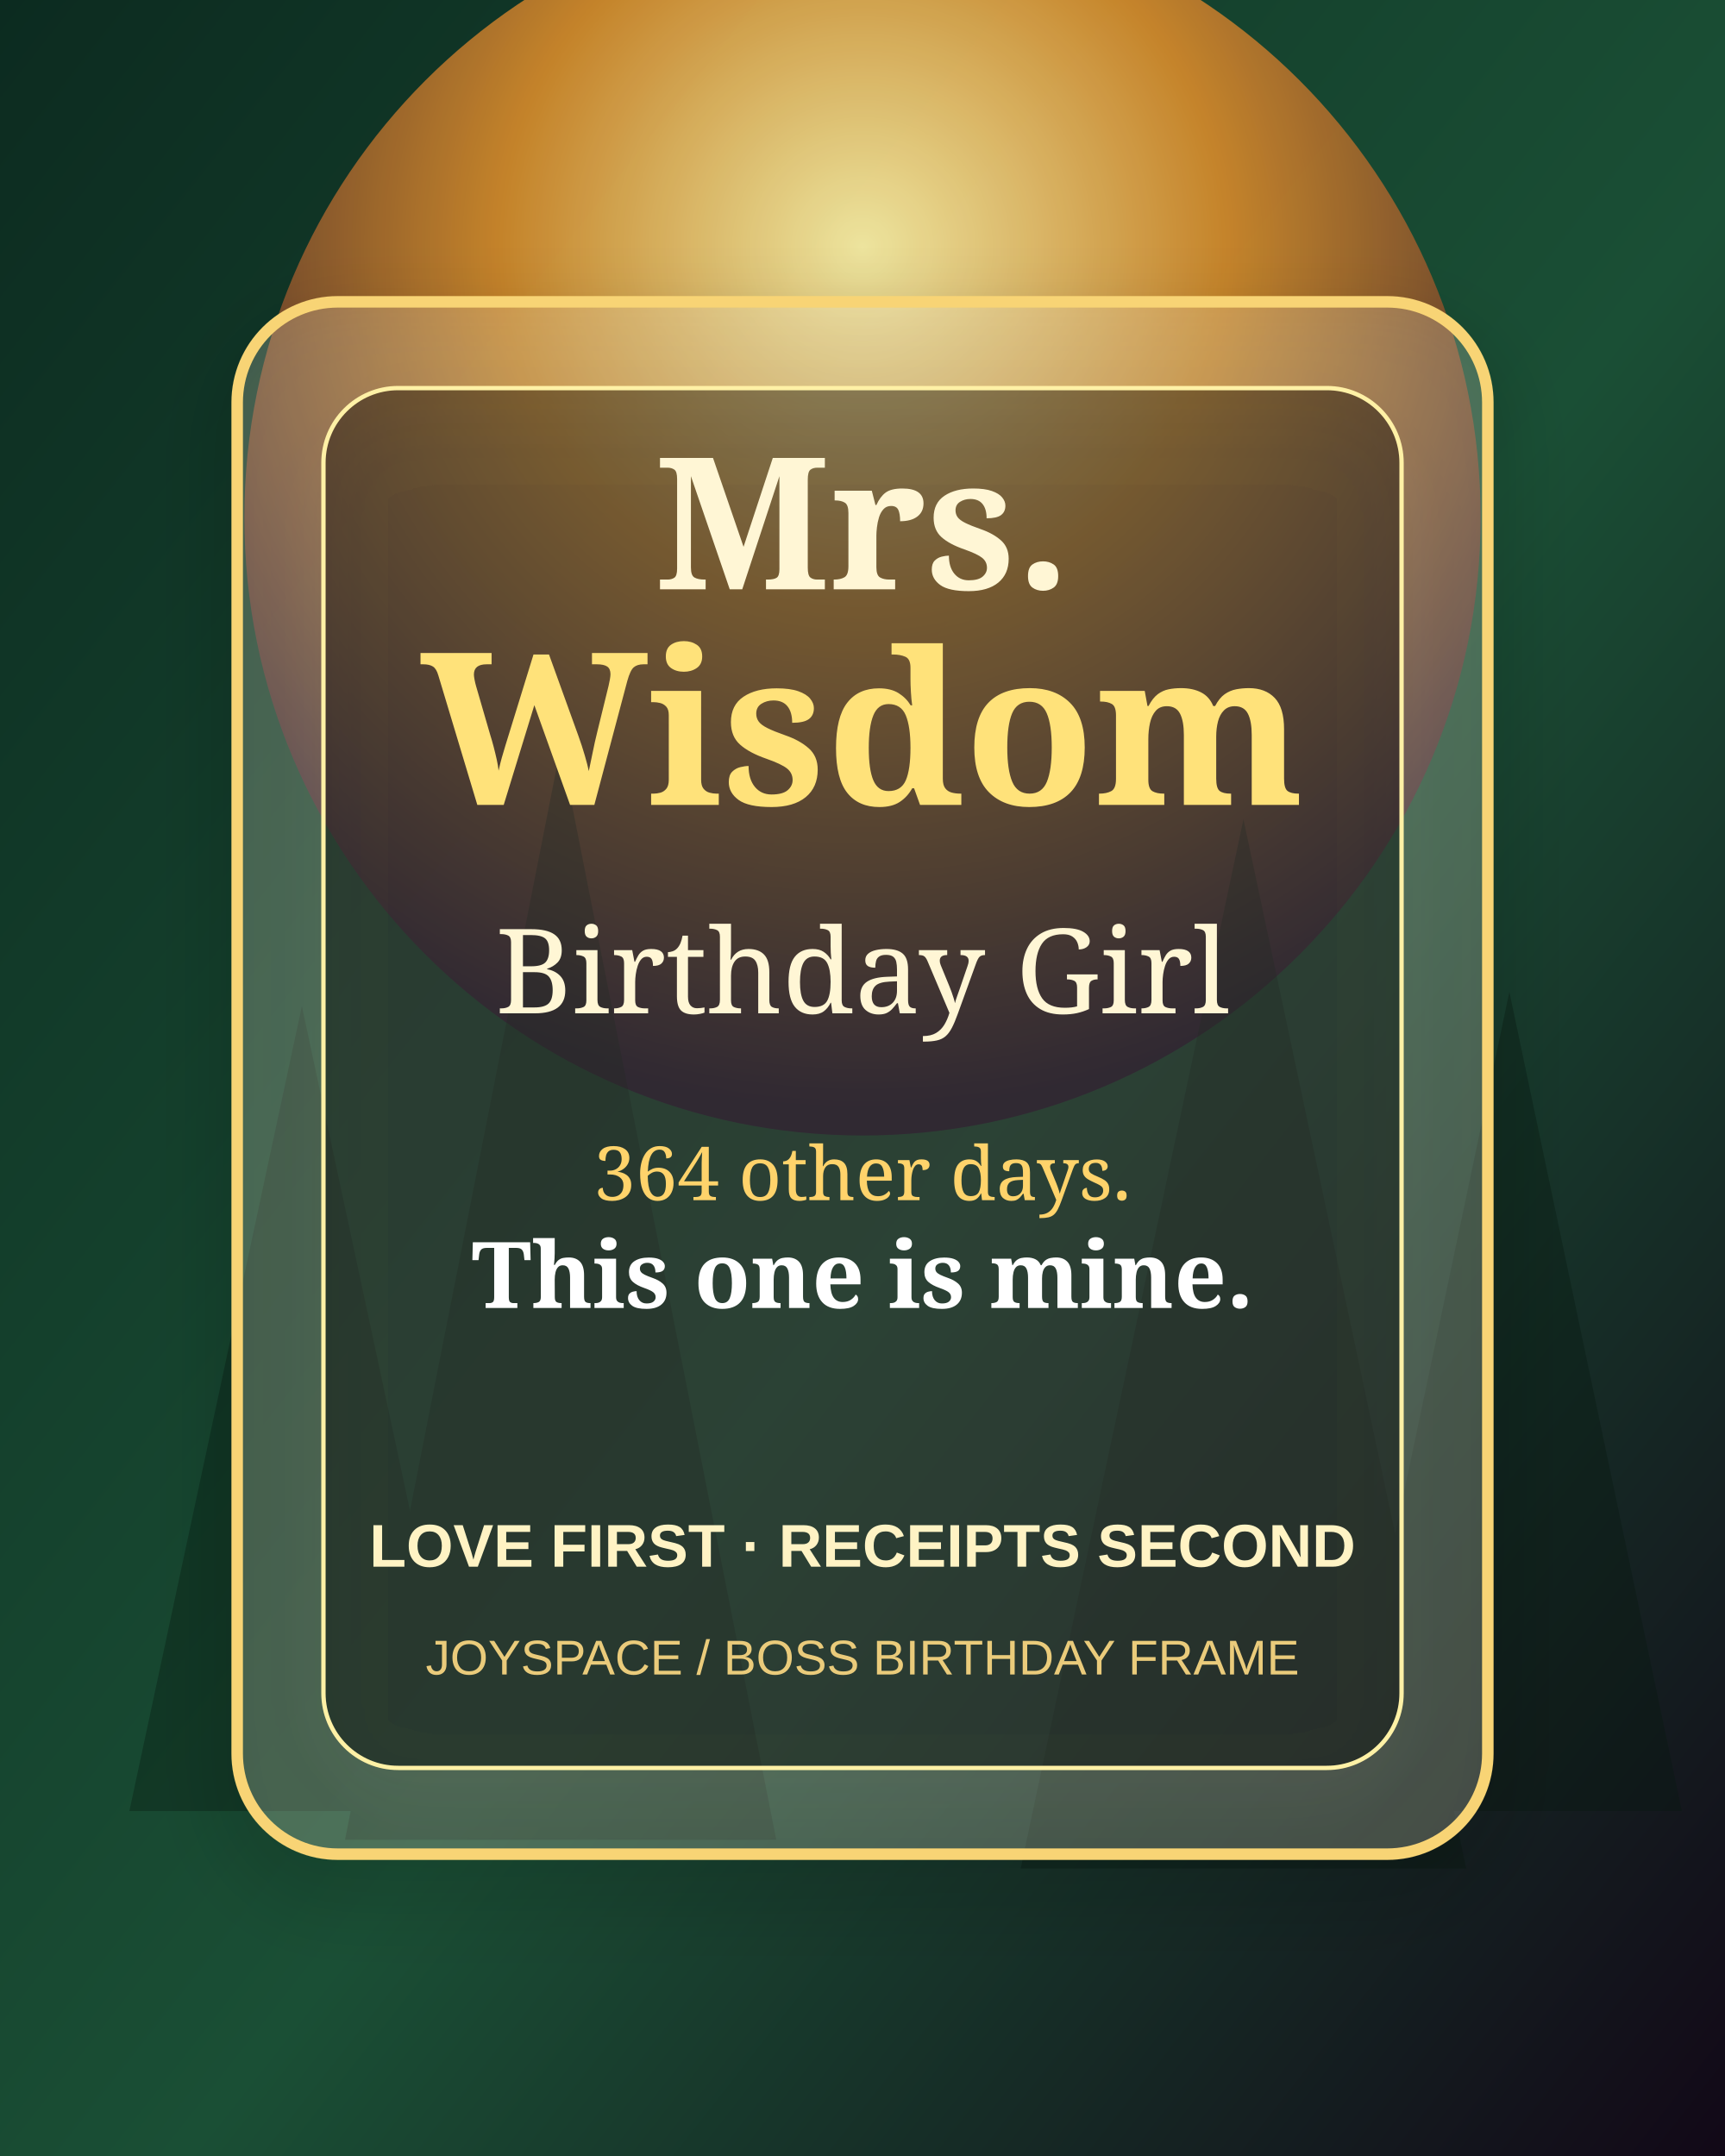
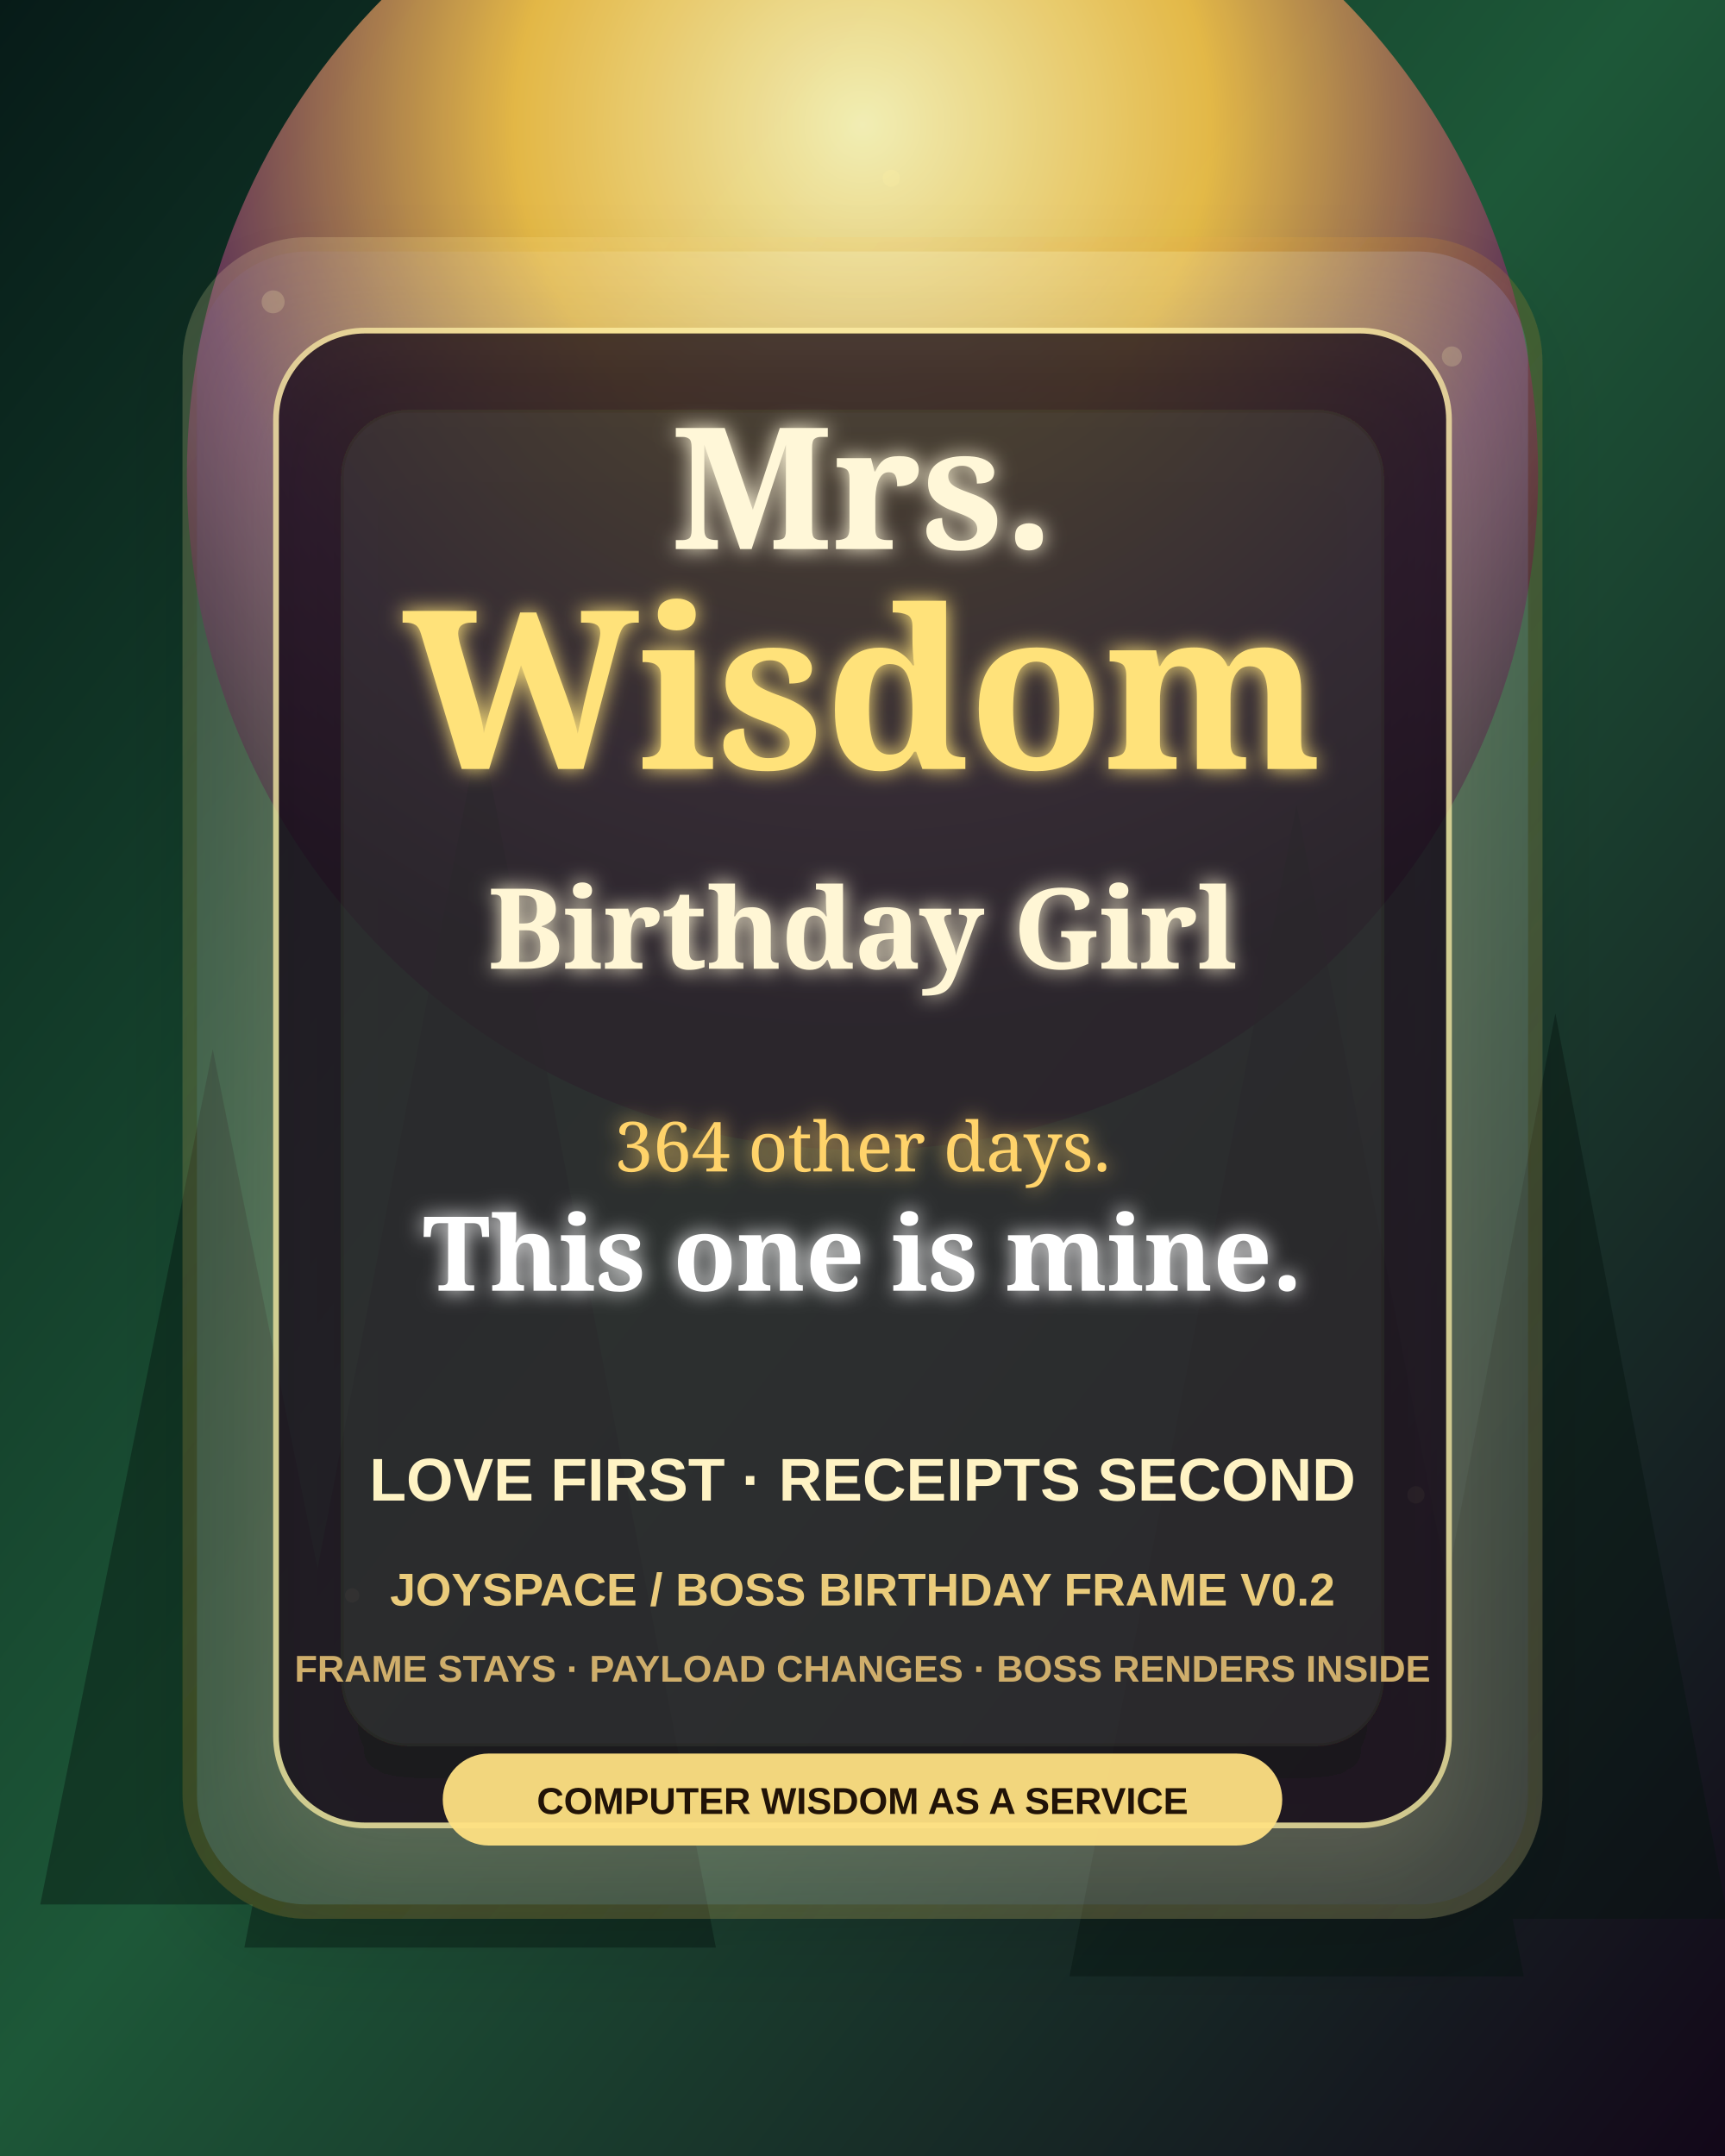
<svg xmlns="http://www.w3.org/2000/svg" viewBox="0 0 1200 1500" role="img" aria-labelledby="title desc">
  <defs>
-     <radialGradient id="glow" cx="50%" cy="28%" r="70%">
-       <stop offset="0%" stop-color="#fff2a8" />
-       <stop offset="42%" stop-color="#d48a2a" />
-       <stop offset="100%" stop-color="#27102f" />
+     <radialGradient id="halo" cx="50%" cy="24%" r="68%">
+       <stop offset="0%" stop-color="#fff8bc" />
+       <stop offset="38%" stop-color="#f0bf48" />
+       <stop offset="74%" stop-color="#63345a" />
+       <stop offset="100%" stop-color="#15071d" />
    </radialGradient>
    <linearGradient id="forest" x1="0" x2="1" y1="0" y2="1">
-       <stop offset="0" stop-color="#0c2b20" />
-       <stop offset="0.55" stop-color="#1a4f35" />
-       <stop offset="1" stop-color="#120817" />
+       <stop offset="0" stop-color="#071b18" />
+       <stop offset="0.48" stop-color="#1d5838" />
+       <stop offset="1" stop-color="#130719" />
    </linearGradient>
-     <filter id="softShadow" x="-20%" y="-20%" width="140%" height="140%">
-       <feDropShadow dx="0" dy="22" stdDeviation="26" flood-color="#000" flood-opacity="0.45" />
+     <linearGradient id="gold" x1="0" x2="1" y1="0" y2="1">
+       <stop offset="0" stop-color="#fff4ae" />
+       <stop offset="0.48" stop-color="#d49128" />
+       <stop offset="1" stop-color="#fff0a0" />
+     </linearGradient>
+     <filter id="shadow" x="-25%" y="-25%" width="150%" height="150%">
+       <feDropShadow dx="0" dy="26" stdDeviation="28" flood-color="#000000" flood-opacity="0.48" />
+     </filter>
+     <filter id="glow" x="-20%" y="-20%" width="140%" height="140%">
+       <feGaussianBlur stdDeviation="7" result="blur" />
+       <feMerge>
+         <feMergeNode in="blur" />
+         <feMergeNode in="SourceGraphic" />
+       </feMerge>
    </filter>
  </defs>
  <rect width="1200" height="1500" fill="url(#forest)" />
-   <circle cx="600" cy="360" r="430" fill="url(#glow)" opacity="0.92" />
-   <g opacity="0.35" fill="#06180f">
-     <path d="M90 1260 210 700l120 560z" />
-     <path d="M240 1280 390 520l150 760z" />
-     <path d="M710 1300 865 570l155 730z" />
-     <path d="M930 1260 1050 690l120 570z" />
+   <circle cx="600" cy="330" r="470" fill="url(#halo)" opacity="0.94" />
+   <g opacity="0.42" fill="#04130e">
+     <path d="M28 1325 148 730l120 595z" />
+     <path d="M170 1355 334 505l164 850z" />
+     <path d="M744 1375 902 560l158 815z" />
+     <path d="M962 1335 1082 705l120 630z" />
  </g>
-   <g filter="url(#softShadow)">
-     <rect x="165" y="210" width="870" height="1080" rx="70" fill="rgba(255,250,230,0.18)" stroke="#f8d474" stroke-width="8" />
-     <rect x="225" y="270" width="750" height="960" rx="52" fill="rgba(0,0,0,0.34)" stroke="#fff1a6" stroke-width="3" />
+   <g opacity="0.22" fill="#fff1a4">
+     <circle cx="190" cy="210" r="8" />
+     <circle cx="1010" cy="248" r="7" />
+     <circle cx="985" cy="1040" r="6" />
+     <circle cx="245" cy="1110" r="5" />
+     <circle cx="620" cy="124" r="6" />
  </g>
-   <text x="600" y="410" text-anchor="middle" font-family="Georgia, serif" font-size="128" font-weight="700" fill="#fff6d5">Mrs.</text>
-   <text x="600" y="560" text-anchor="middle" font-family="Georgia, serif" font-size="148" font-weight="700" fill="#ffe27a">Wisdom</text>
-   <text x="600" y="705" text-anchor="middle" font-family="Georgia, serif" font-size="82" fill="#fff6d5">Birthday Girl</text>
-   <text x="600" y="835" text-anchor="middle" font-family="Georgia, serif" font-size="52" fill="#ffd36b">364 other days.</text>
-   <text x="600" y="910" text-anchor="middle" font-family="Georgia, serif" font-size="64" font-weight="700" fill="#ffffff">This one is mine.</text>
-   <text x="600" y="1090" text-anchor="middle" font-family="Arial, sans-serif" font-size="42" font-weight="700" fill="#fff3c4">LOVE FIRST · RECEIPTS SECOND</text>
-   <text x="600" y="1165" text-anchor="middle" font-family="Arial, sans-serif" font-size="34" fill="#eacb7b">JOYSPACE / BOSS BIRTHDAY FRAME</text>
+   <g filter="url(#shadow)">
+     <rect x="132" y="170" width="936" height="1160" rx="82" fill="#fff6d2" opacity="0.18" stroke="url(#gold)" stroke-width="10" />
+     <rect x="192" y="230" width="816" height="1040" rx="62" fill="#100a14" opacity="0.72" stroke="#fff1a6" stroke-width="4" />
+     <rect x="238" y="286" width="724" height="928" rx="46" fill="#ffffff" opacity="0.055" stroke="#f3c85c" stroke-width="2" />
+   </g>
+   <g filter="url(#glow)">
+     <text x="600" y="382" text-anchor="middle" font-family="Georgia, serif" font-size="118" font-weight="700" fill="#fff7d8">Mrs.</text>
+     <text x="600" y="535" text-anchor="middle" font-family="Georgia, serif" font-size="154" font-weight="700" fill="#ffe27a">Wisdom</text>
+     <text x="600" y="674" text-anchor="middle" font-family="Georgia, serif" font-size="78" font-weight="700" fill="#fff6d5">Birthday Girl</text>
+     <text x="600" y="815" text-anchor="middle" font-family="Georgia, serif" font-size="48" fill="#ffd36b">364 other days.</text>
+     <text x="600" y="898" text-anchor="middle" font-family="Georgia, serif" font-size="72" font-weight="700" fill="#ffffff">This one is mine.</text>
+   </g>
+   <g font-family="Arial, sans-serif" font-weight="800" text-anchor="middle">
+     <text x="600" y="1044" font-size="42" fill="#fff3c4">LOVE FIRST · RECEIPTS SECOND</text>
+     <text x="600" y="1117" font-size="32" fill="#eacb7b">JOYSPACE / BOSS BIRTHDAY FRAME V0.2</text>
+     <text x="600" y="1170" font-size="26" fill="#cfae6b">FRAME STAYS · PAYLOAD CHANGES · BOSS RENDERS INSIDE</text>
+   </g>
+   <g transform="translate(308 1220)">
+     <rect width="584" height="64" rx="32" fill="#ffe183" opacity="0.94" />
+     <text x="292" y="42" text-anchor="middle" font-family="Arial, sans-serif" font-size="26" font-weight="900" fill="#211307">COMPUTER WISDOM AS A SERVICE</text>
+   </g>
</svg>
